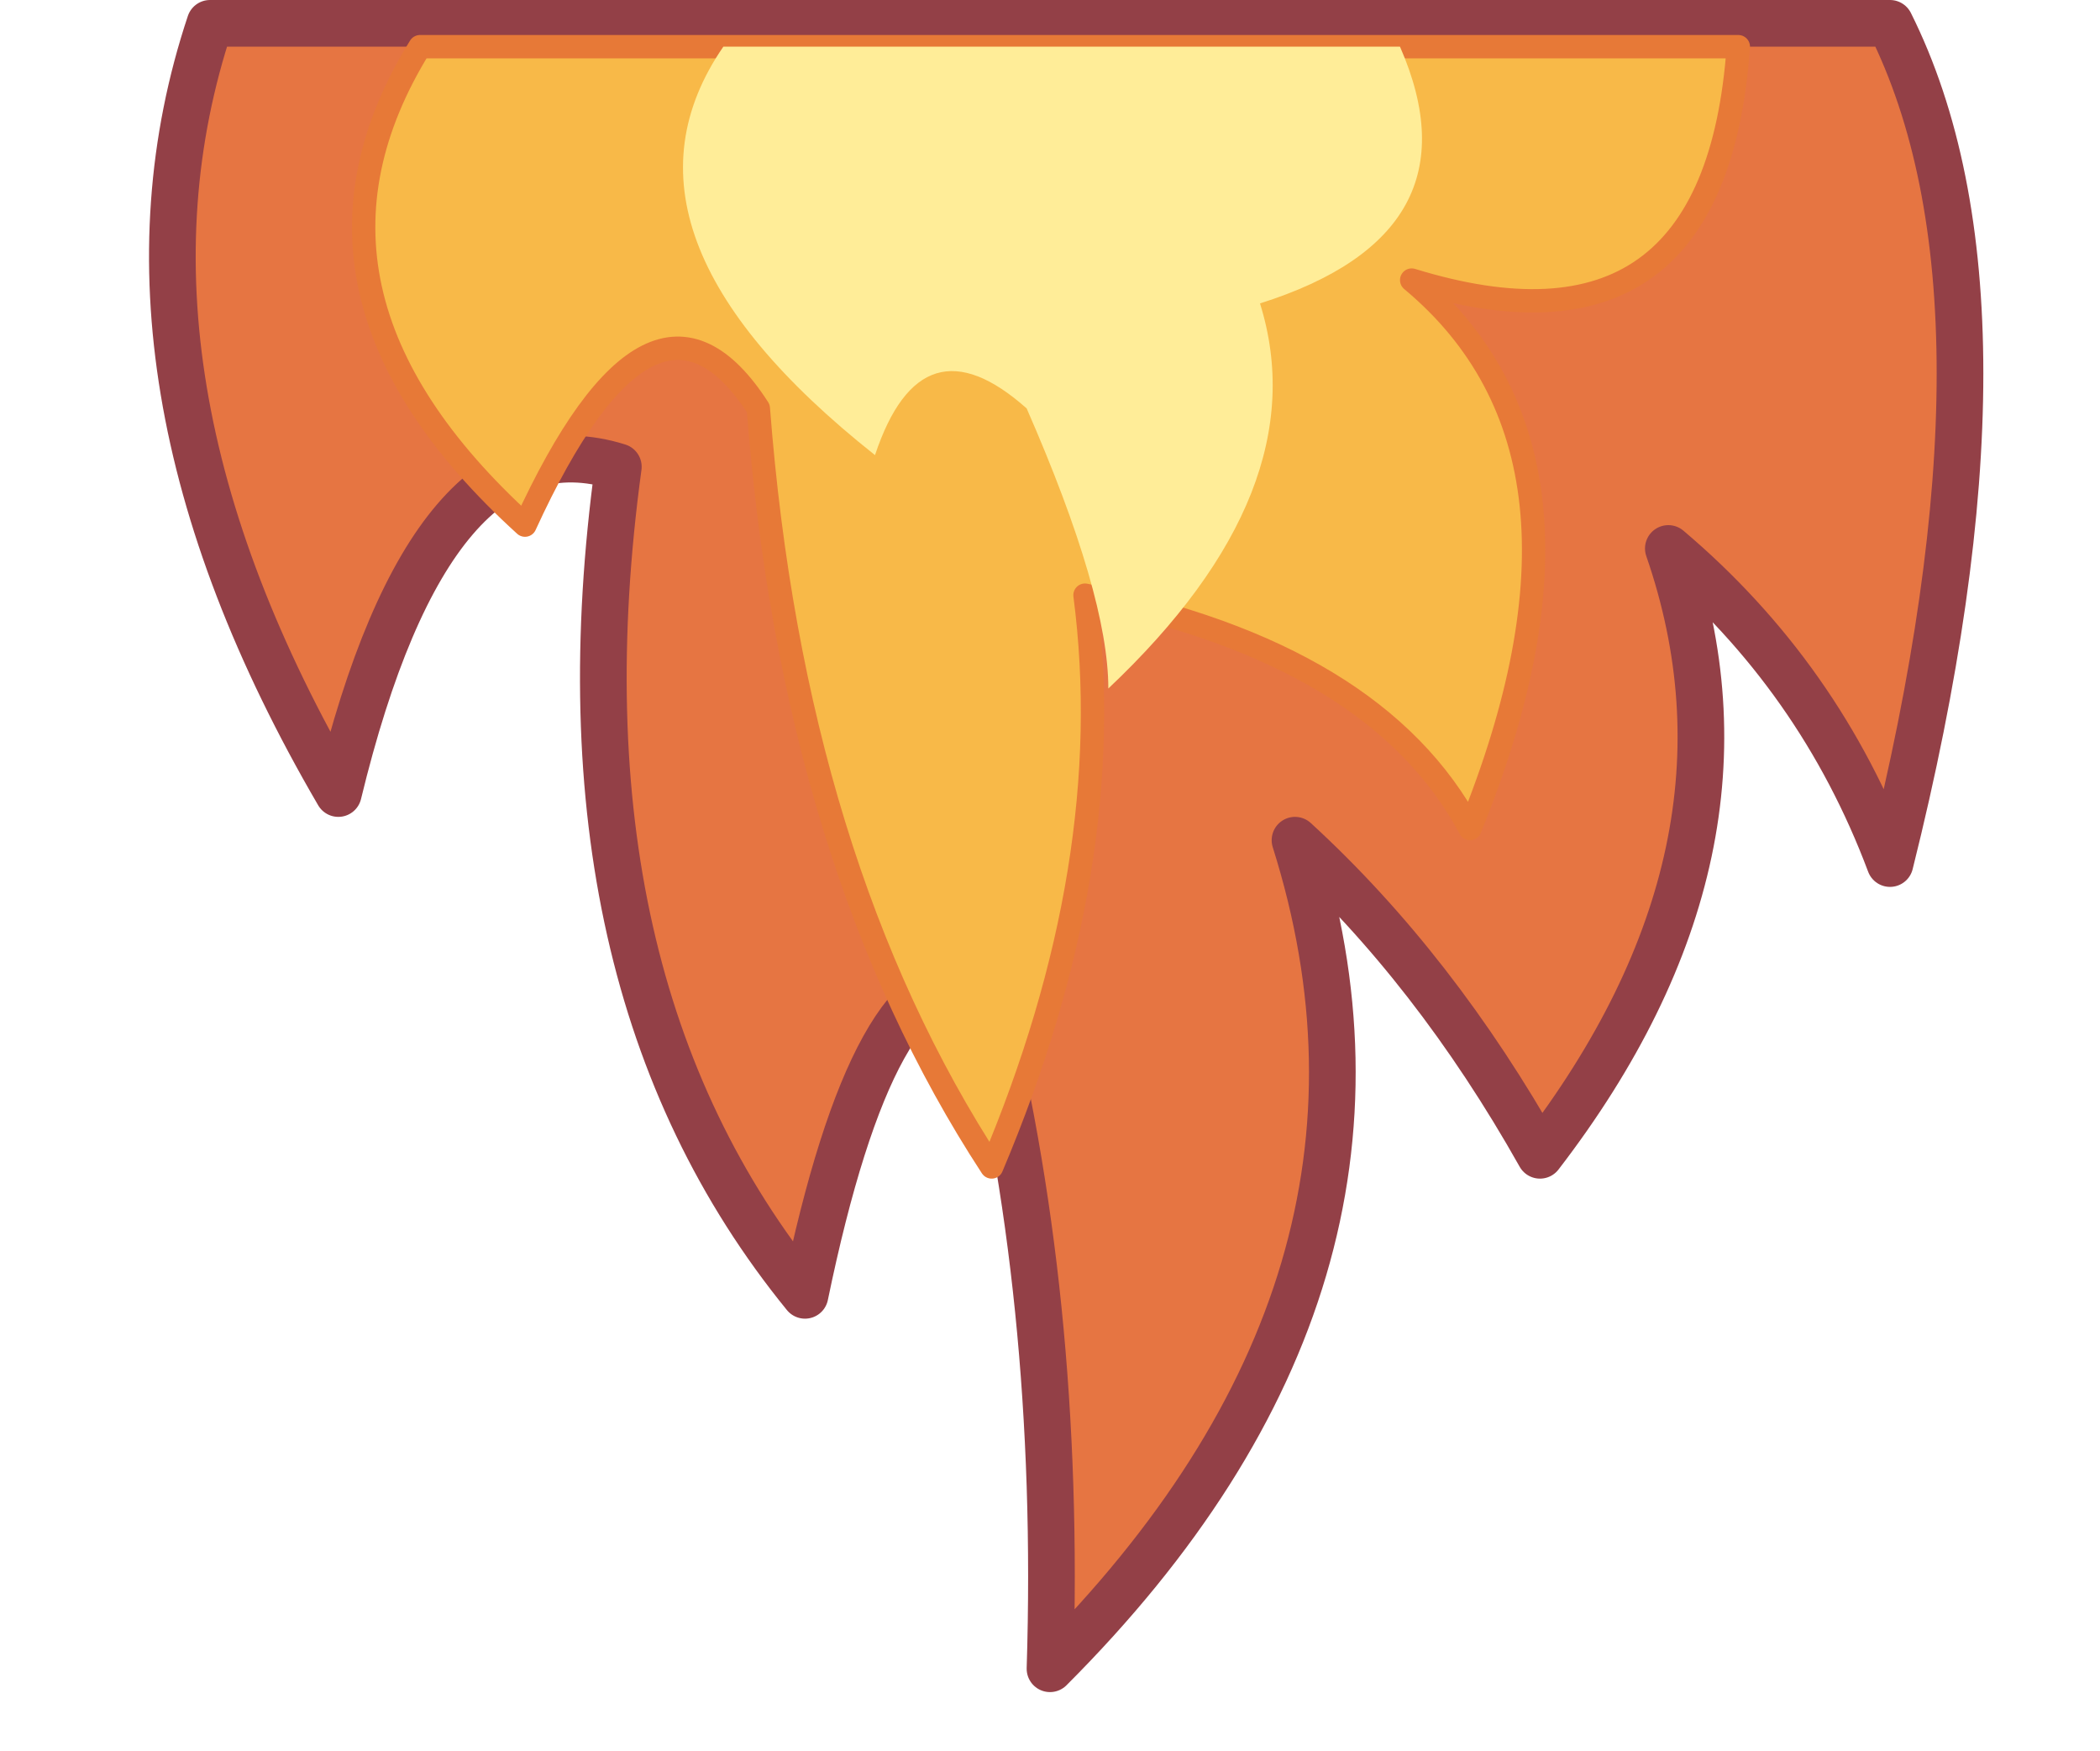
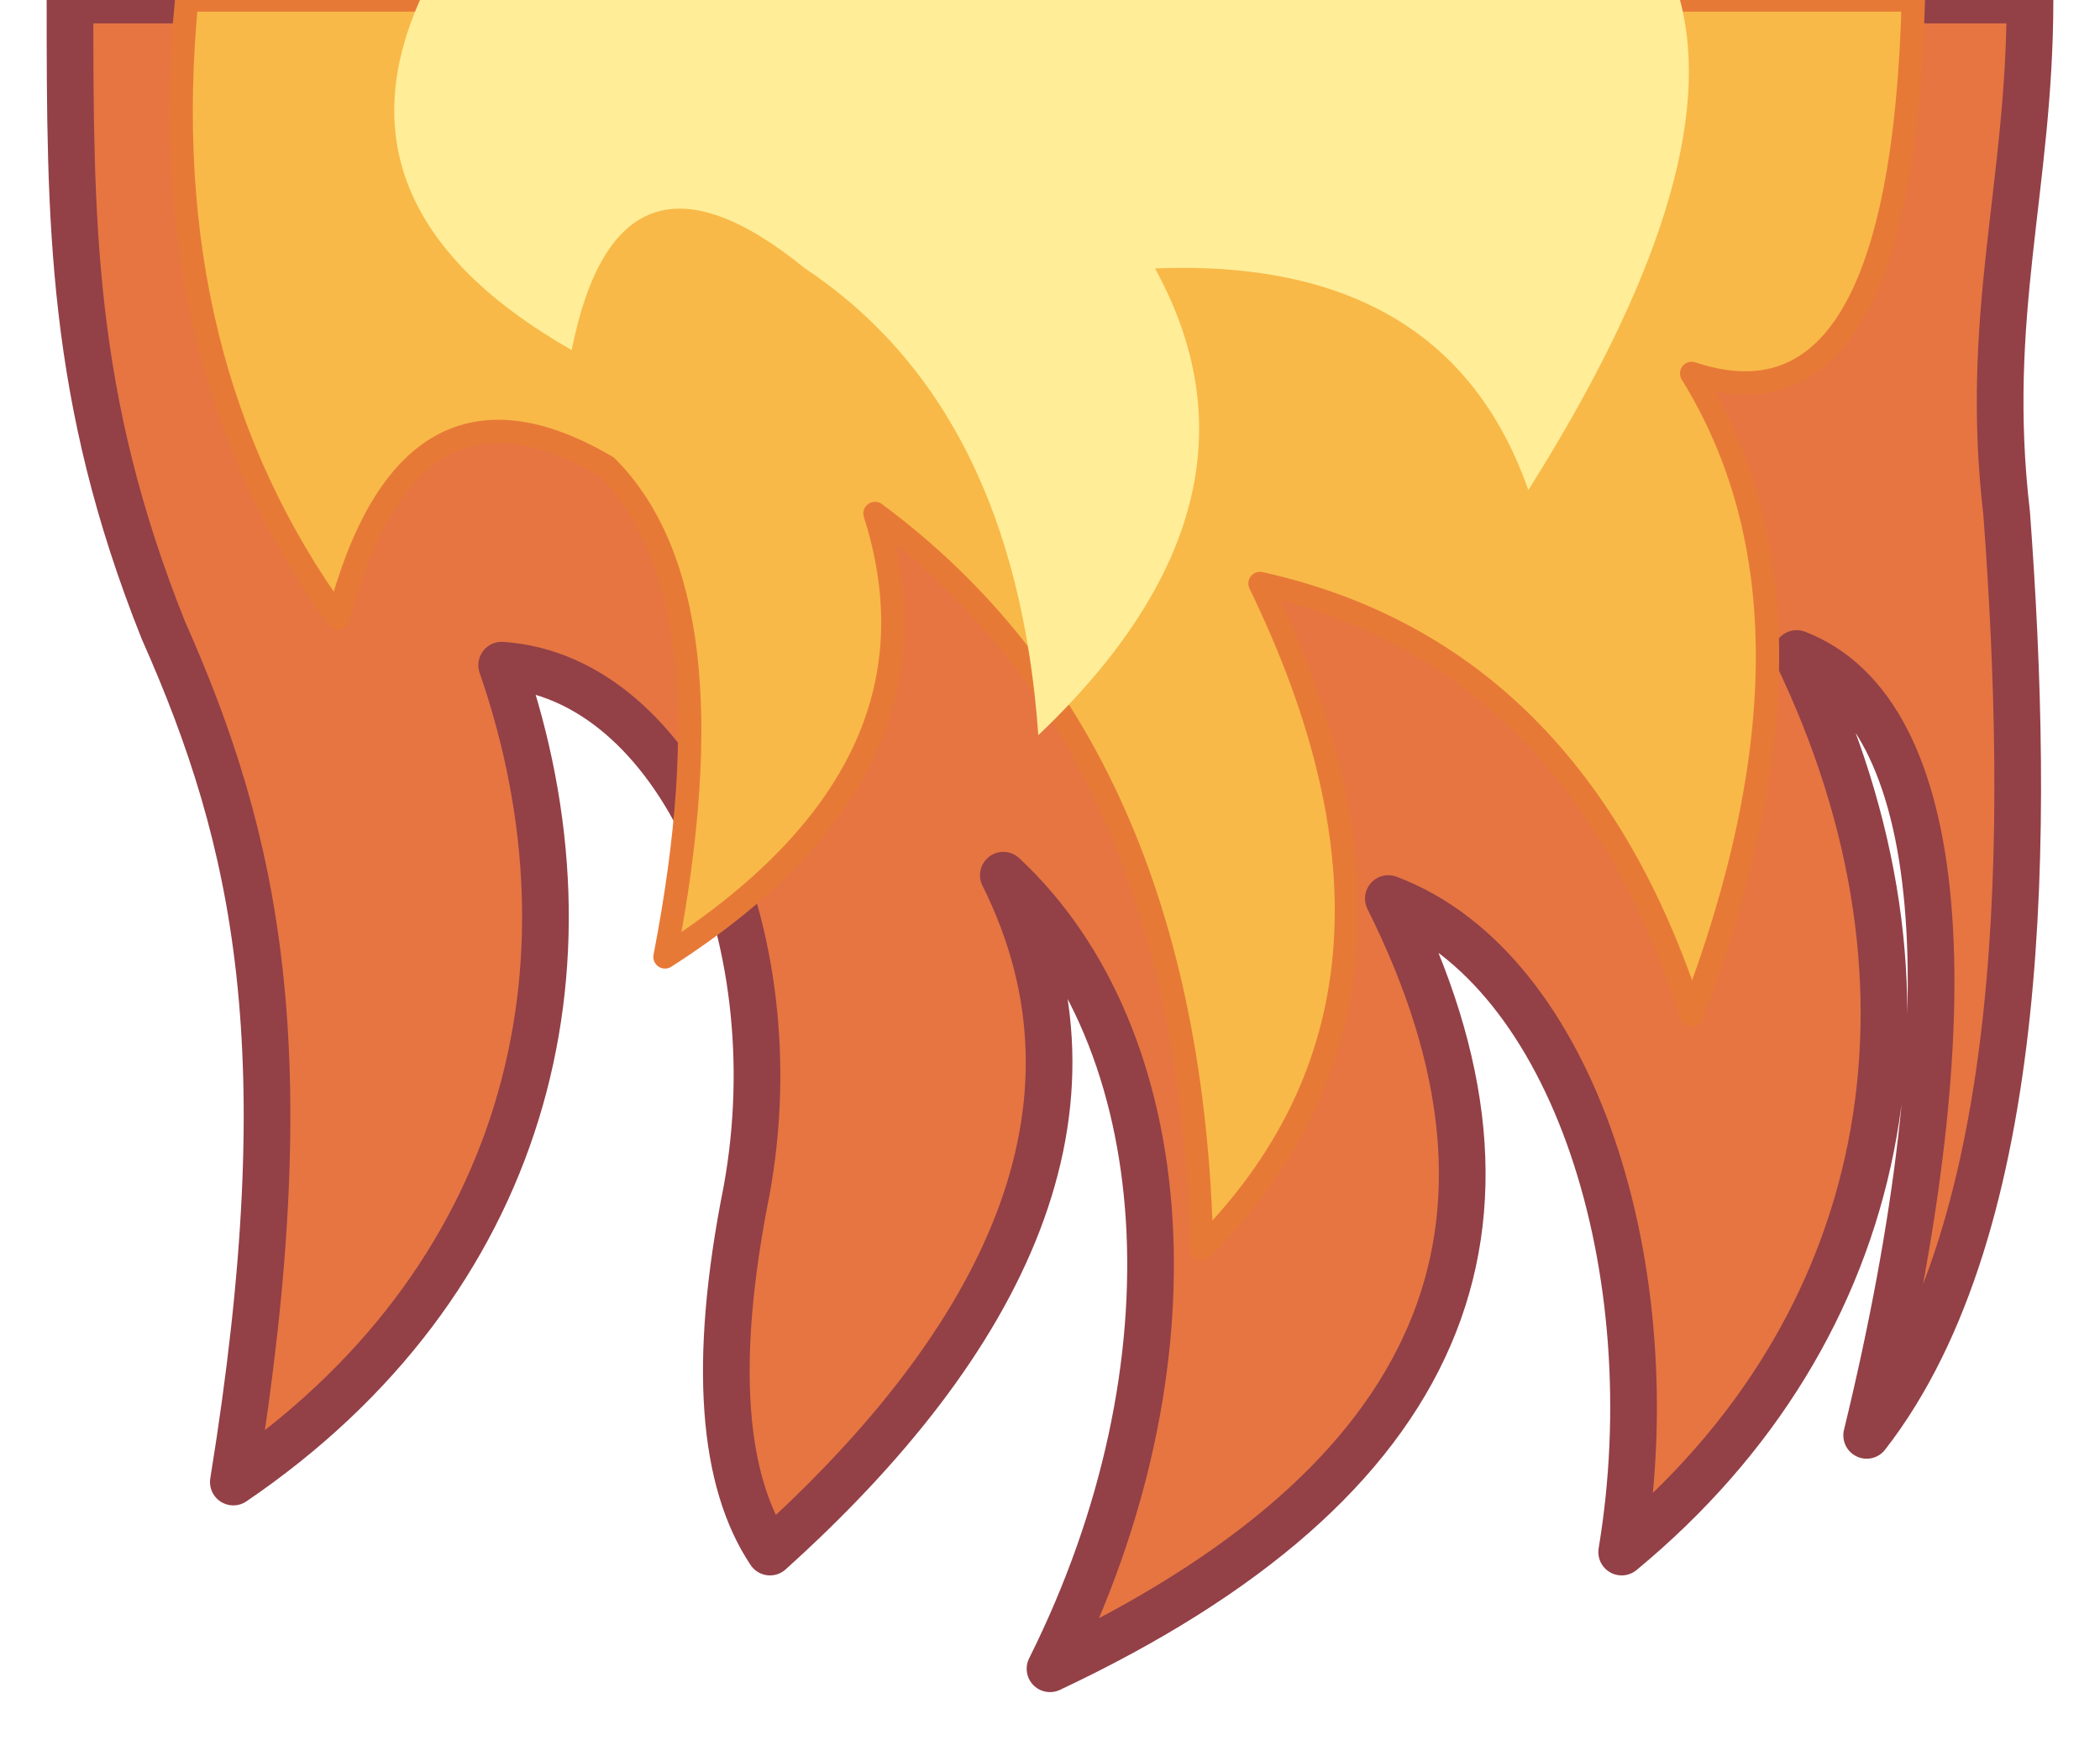
<svg xmlns="http://www.w3.org/2000/svg" width="180" height="150" viewBox="0 0 180 150" role="img" aria-labelledby="title">
  <g stroke-linecap="round" stroke-linejoin="round">
-     <g id="flame-layer" stroke="#934047" stroke-width="4">
-       <path d="M18 2Q8 32 29 68Q37 35 53 40Q47 84 69 111Q75 82 84 84Q91 111 90 143Q123 110 111 72Q123 83 132 99Q152 73 143 47Q156 58 162 74Q174 26 162 2Z" fill="#e67542" />
-       <path d="M36 4Q23 25 45 45Q56 21 65 35Q68 74 85 100Q96 74 93 51Q118 56 126 71Q139 39 121 24Q147 32 149 4Z" fill="#f8b948" stroke="#e77937" stroke-width="2" />
-       <path d="M62 4Q51 20 75 39Q79 27 88 35Q95 51 95 59Q113 42 108 26Q127 20 120 4Z" fill="#ffed98" stroke="none" />
+     <g id="flame-layer" stroke="#934047" stroke-width="4" transform="translate(0 150) scale(1 -1)">
+       <path id="flame-shell" d="M6 150C6 131 6 116 14 96C22 78 26 60 20 23C45 40 52 67 43 93C58 92 68 70 64 48C61 33 62 23 66 17C86 35 96 55 86 75C101 61 103 33 90 7C124 23 133 45 119 73C135 67 143 41 139 17C162 36 168 65 154 94C167 89 169 64 160 27C174 45 174 79 172 106C170 123 174 134 174 150Z" fill="#e67542" />
+       <path id="flame-heart" d="M16 150Q13 119 29 97Q35 120 52 110Q63 99 57 68Q82 84 75 106Q102 86 103 43Q125 65 108 100Q135 94 145 63Q158 97 145 118Q163 112 164 150Z" fill="#f8b948" stroke="#e77937" stroke-width="2" />
+       <path id="flame-core" d="M36 150Q28 132 49 120Q53 140 69 127Q87 115 89 87Q110 107 99 127Q124 128 131 108Q148 135 144 150Z" fill="#ffed98" stroke="none" />
    </g>
  </g>
</svg>
